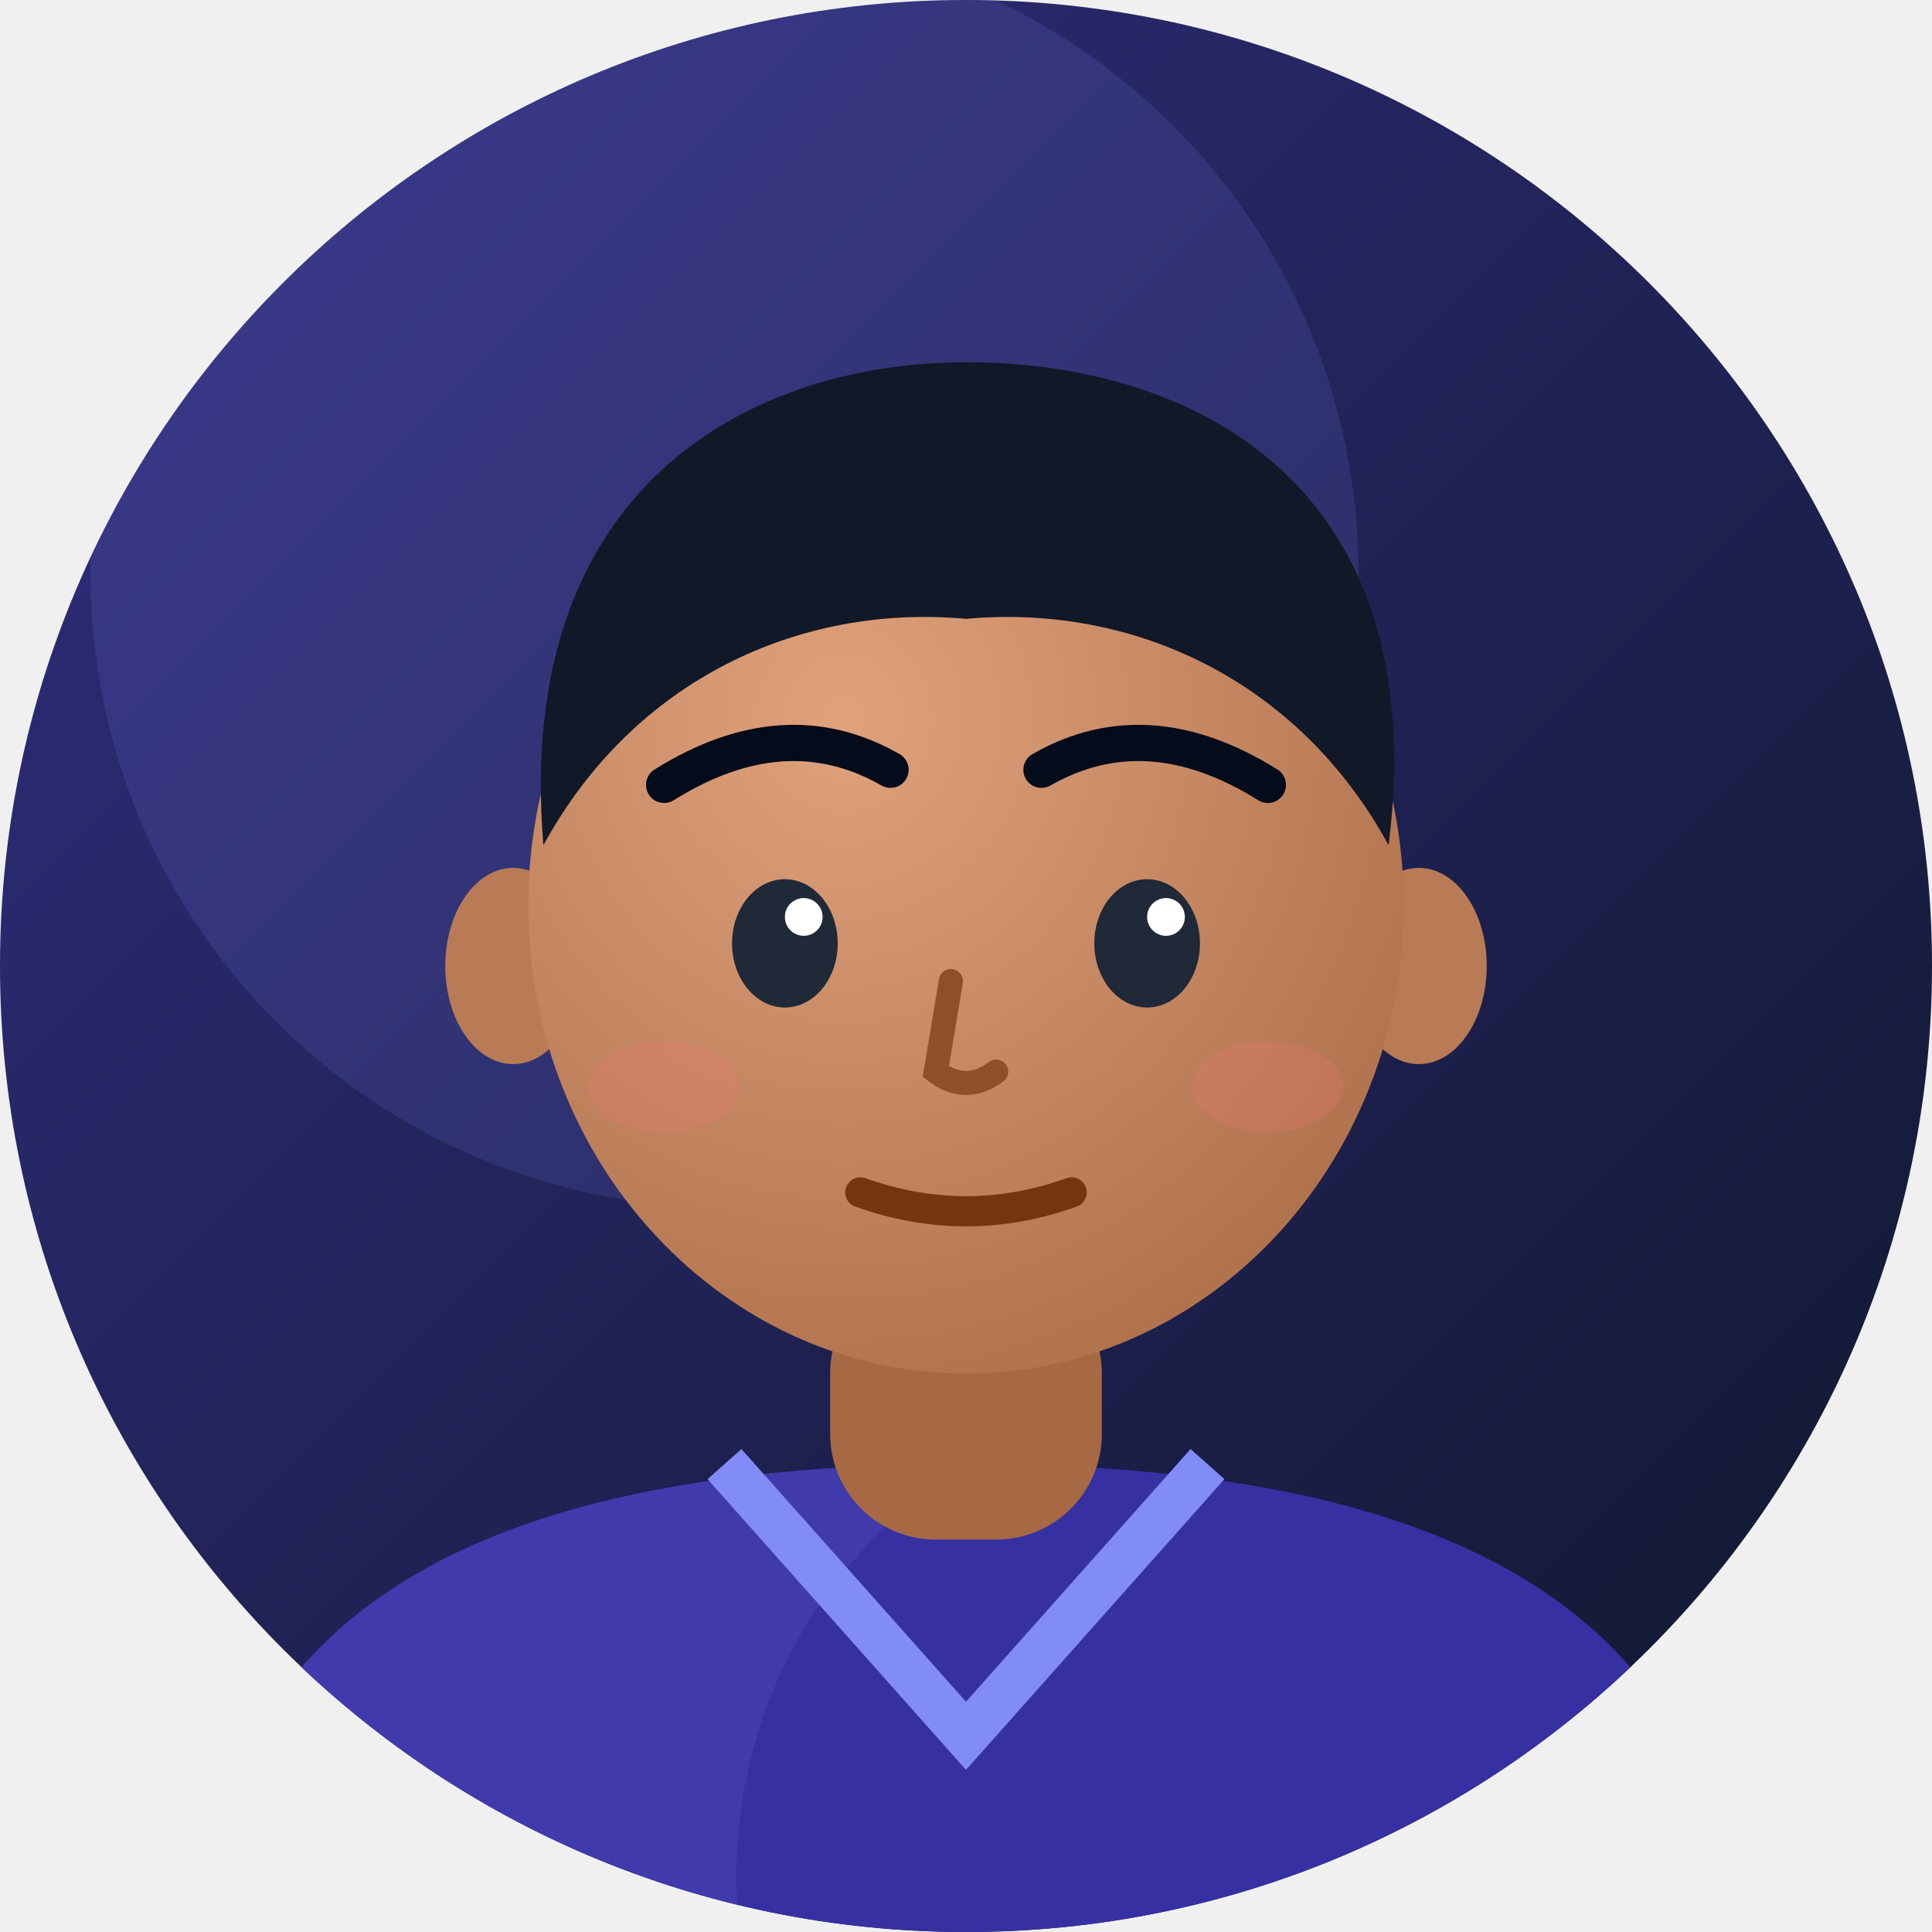
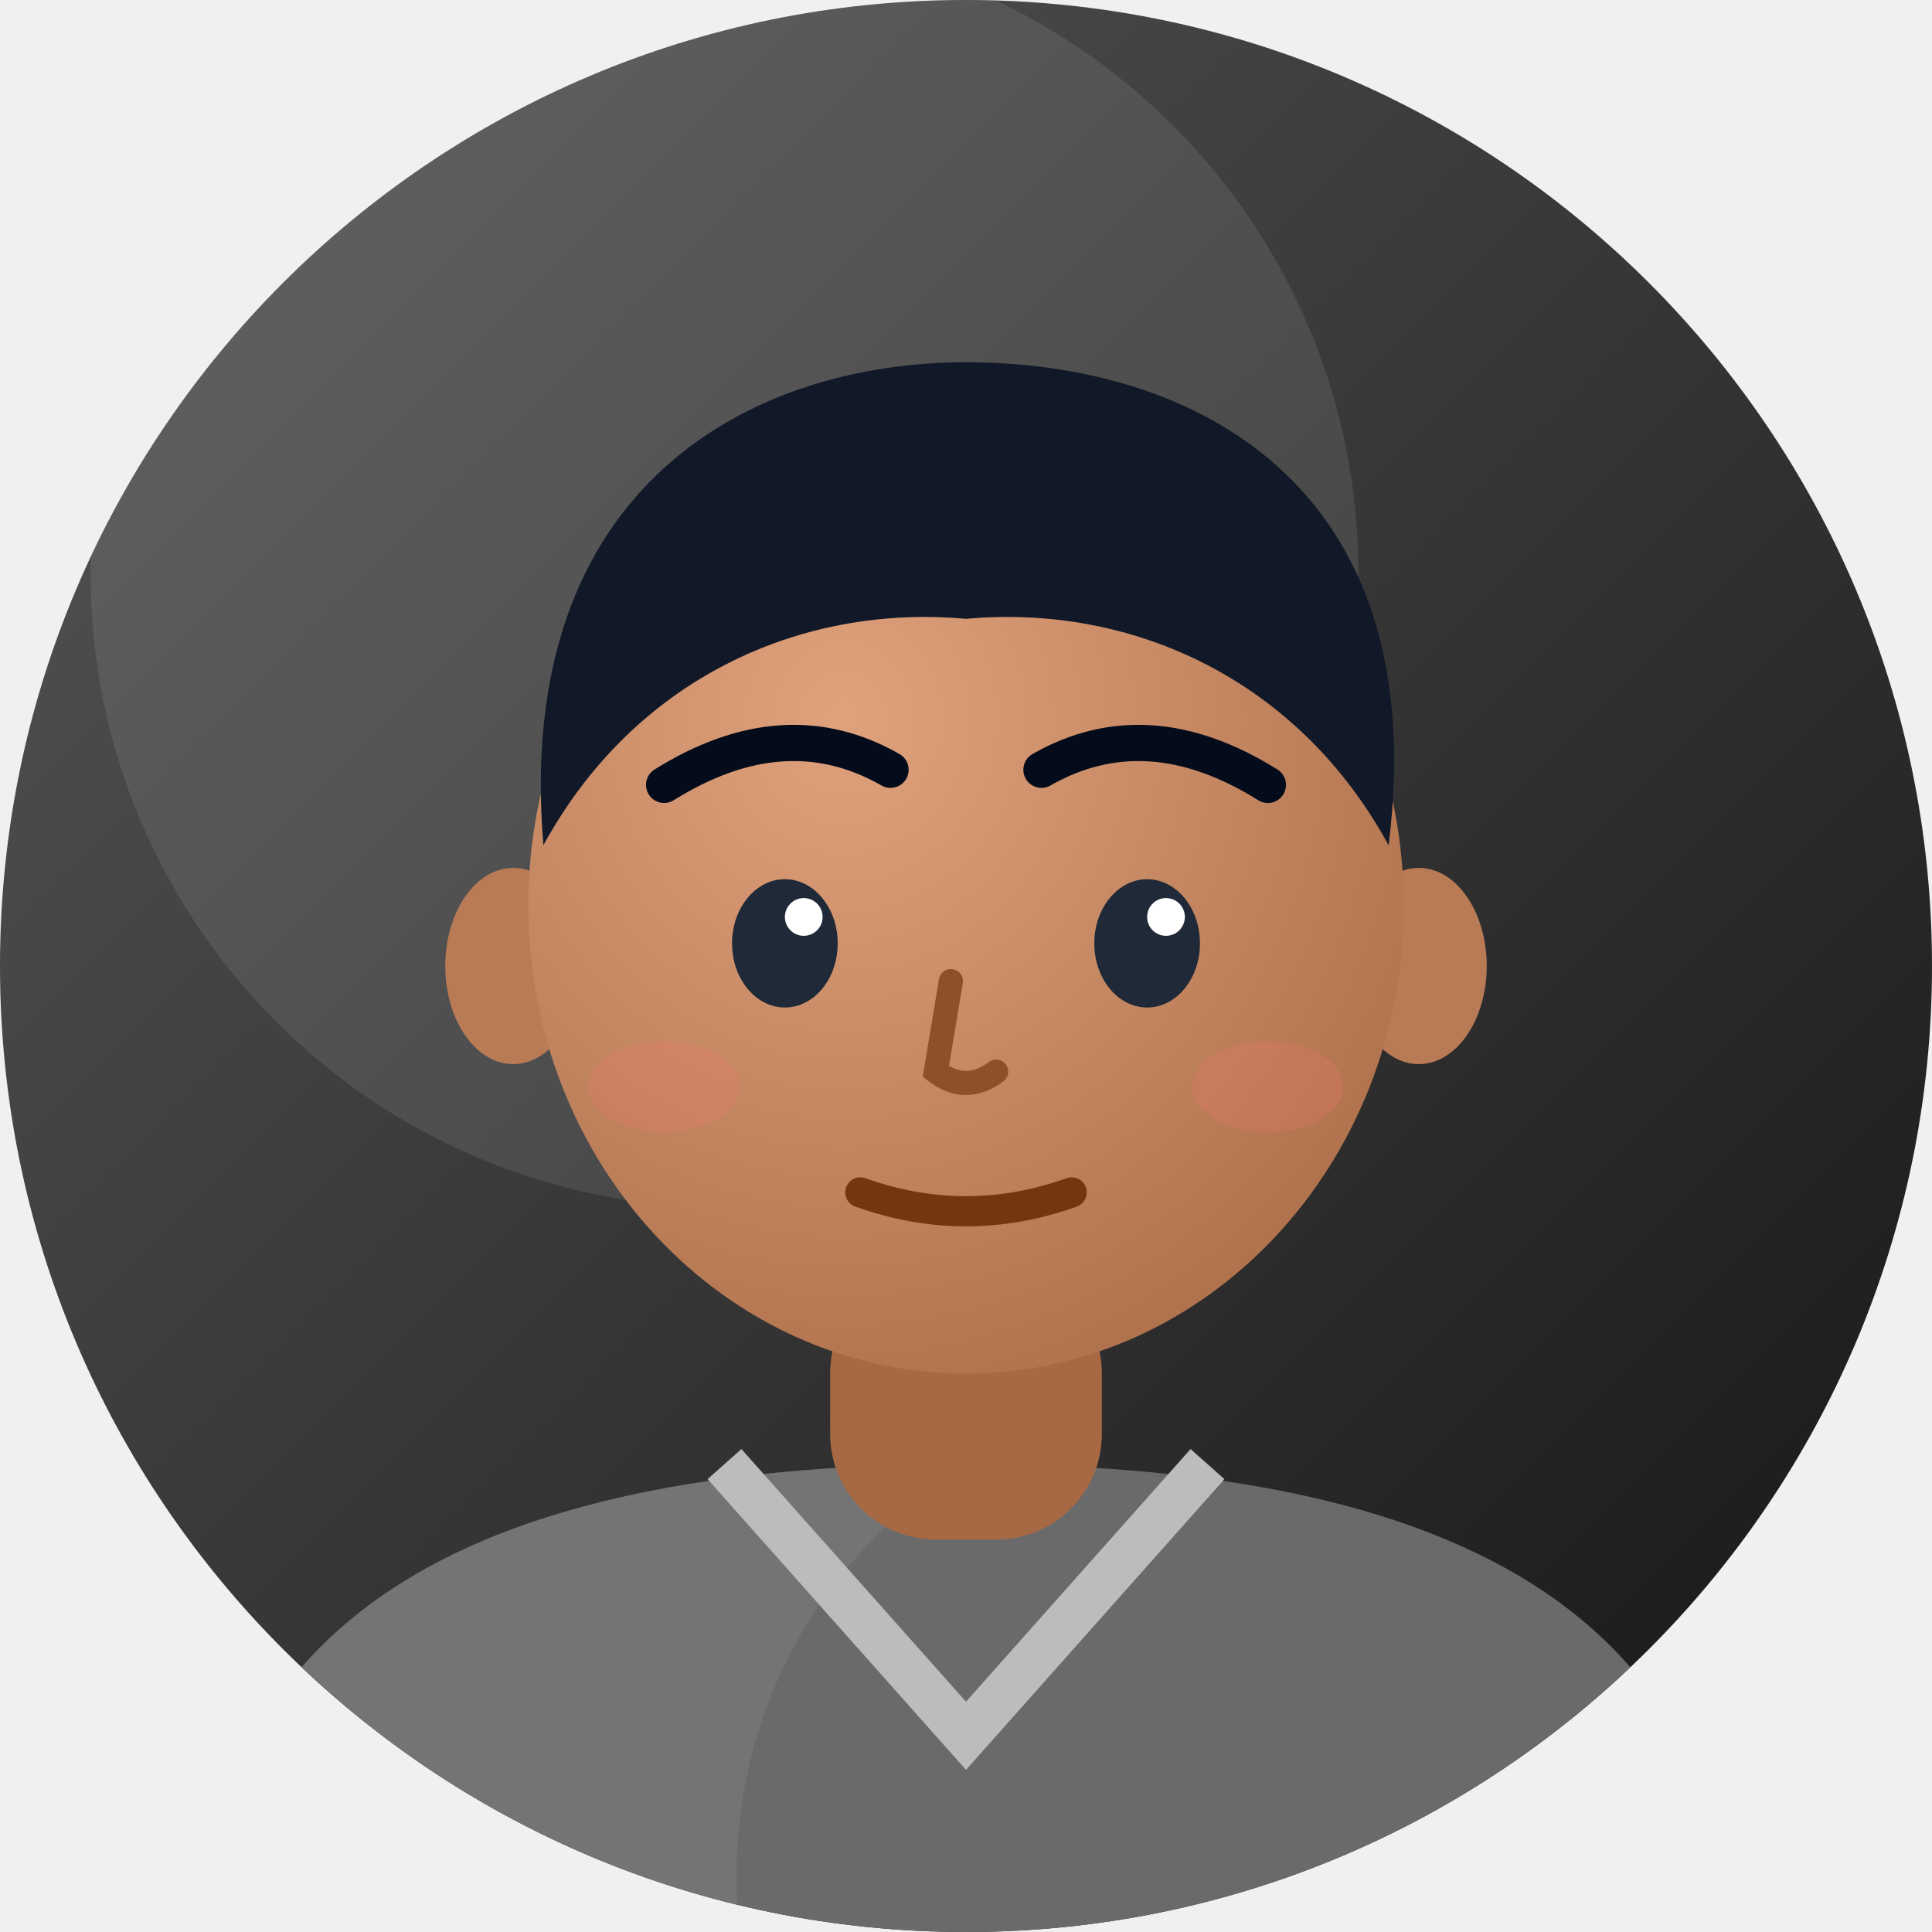
<svg xmlns="http://www.w3.org/2000/svg" viewBox="0 0 256 256" width="256" height="256" role="img" aria-label="brahmagupta">
  <defs>
    <linearGradient id="g-brahmagupta" x1="0" y1="0" x2="1" y2="1">
-       <stop offset="0" stop-color="#312e81" />
-       <stop offset="1" stop-color="#0f172a" />
+       <stop offset="0" stop-color="#585858" />
+       <stop offset="1" stop-color="#141414" />
    </linearGradient>
    <radialGradient id="f-brahmagupta" cx=".36" cy=".3" r=".8">
      <stop offset="0" stop-color="#e0a27d" />
      <stop offset="1" stop-color="#ad6f4a" />
    </radialGradient>
    <clipPath id="c-brahmagupta">
      <circle cx="128" cy="128" r="128" />
    </clipPath>
  </defs>
  <g clip-path="url(#c-brahmagupta)">
    <rect width="256" height="256" fill="url(#g-brahmagupta)" />
-     <circle cx="96" cy="76" r="84" fill="#818cf8" opacity=".14" />
-     <path d="M26 256 C30 212 66 194 128 194 C190 194 226 212 230 256 Z" fill="#3730a3" />
-     <path d="M26 256 C30 212 66 194 128 194 C100 212 96 240 98 256 Z" fill="#4b44b7" opacity=".5" />
-     <path d="M96 194 L128 230 L160 194" stroke="#818cf8" stroke-width="6" fill="none" />
+     <circle cx="96" cy="76" r="84" fill="#bcbcbc" opacity=".14" />
+     <path d="M26 256 C30 212 66 194 128 194 C190 194 226 212 230 256 Z" fill="#6a6a6a" />
+     <path d="M26 256 C30 212 66 194 128 194 C100 212 96 240 98 256 Z" fill="#7e7e7e" opacity=".5" />
+     <path d="M96 194 L128 230 L160 194" stroke="#bcbcbc" stroke-width="6" fill="none" />
    <rect x="110" y="168" width="36" height="36" rx="14" fill="#a76944" />
    <ellipse cx="68" cy="128" rx="9" ry="13" fill="#b97b56" />
    <ellipse cx="188" cy="128" rx="9" ry="13" fill="#b97b56" />
    <ellipse cx="128" cy="120" rx="58" ry="62" fill="url(#f-brahmagupta)" />
    <path d="M72 112 C68 64 100 48 128 48 C158 48 190 64 184 112 C172 90 150 80 128 82 C106 80 84 90 72 112 Z" fill="#111827" />
    <g stroke="#040b1a" stroke-width="4.8" stroke-linecap="round" fill="none">
      <path d="M88 104 Q104 94 118 102" />
      <path d="M138 102 Q152 94 168 104" />
    </g>
    <g fill="#1f2937">
      <ellipse cx="104" cy="125" rx="7" ry="8.5" />
      <ellipse cx="152" cy="125" rx="7" ry="8.5" />
    </g>
    <g fill="#fff">
      <circle cx="106.5" cy="121.5" r="2.5" />
      <circle cx="154.5" cy="121.5" r="2.5" />
    </g>
    <ellipse cx="88" cy="144" rx="10" ry="6" fill="#f87171" opacity=".22" />
    <ellipse cx="168" cy="144" rx="10" ry="6" fill="#f87171" opacity=".22" />
    <path d="M126 130 L124 142 Q128 145 132 142" stroke="#8e502b" stroke-width="3.2" fill="none" stroke-linecap="round" />
    <path d="M114 158 Q128 163 142 158" stroke="#743611" stroke-width="4" fill="none" stroke-linecap="round" />
  </g>
</svg>
